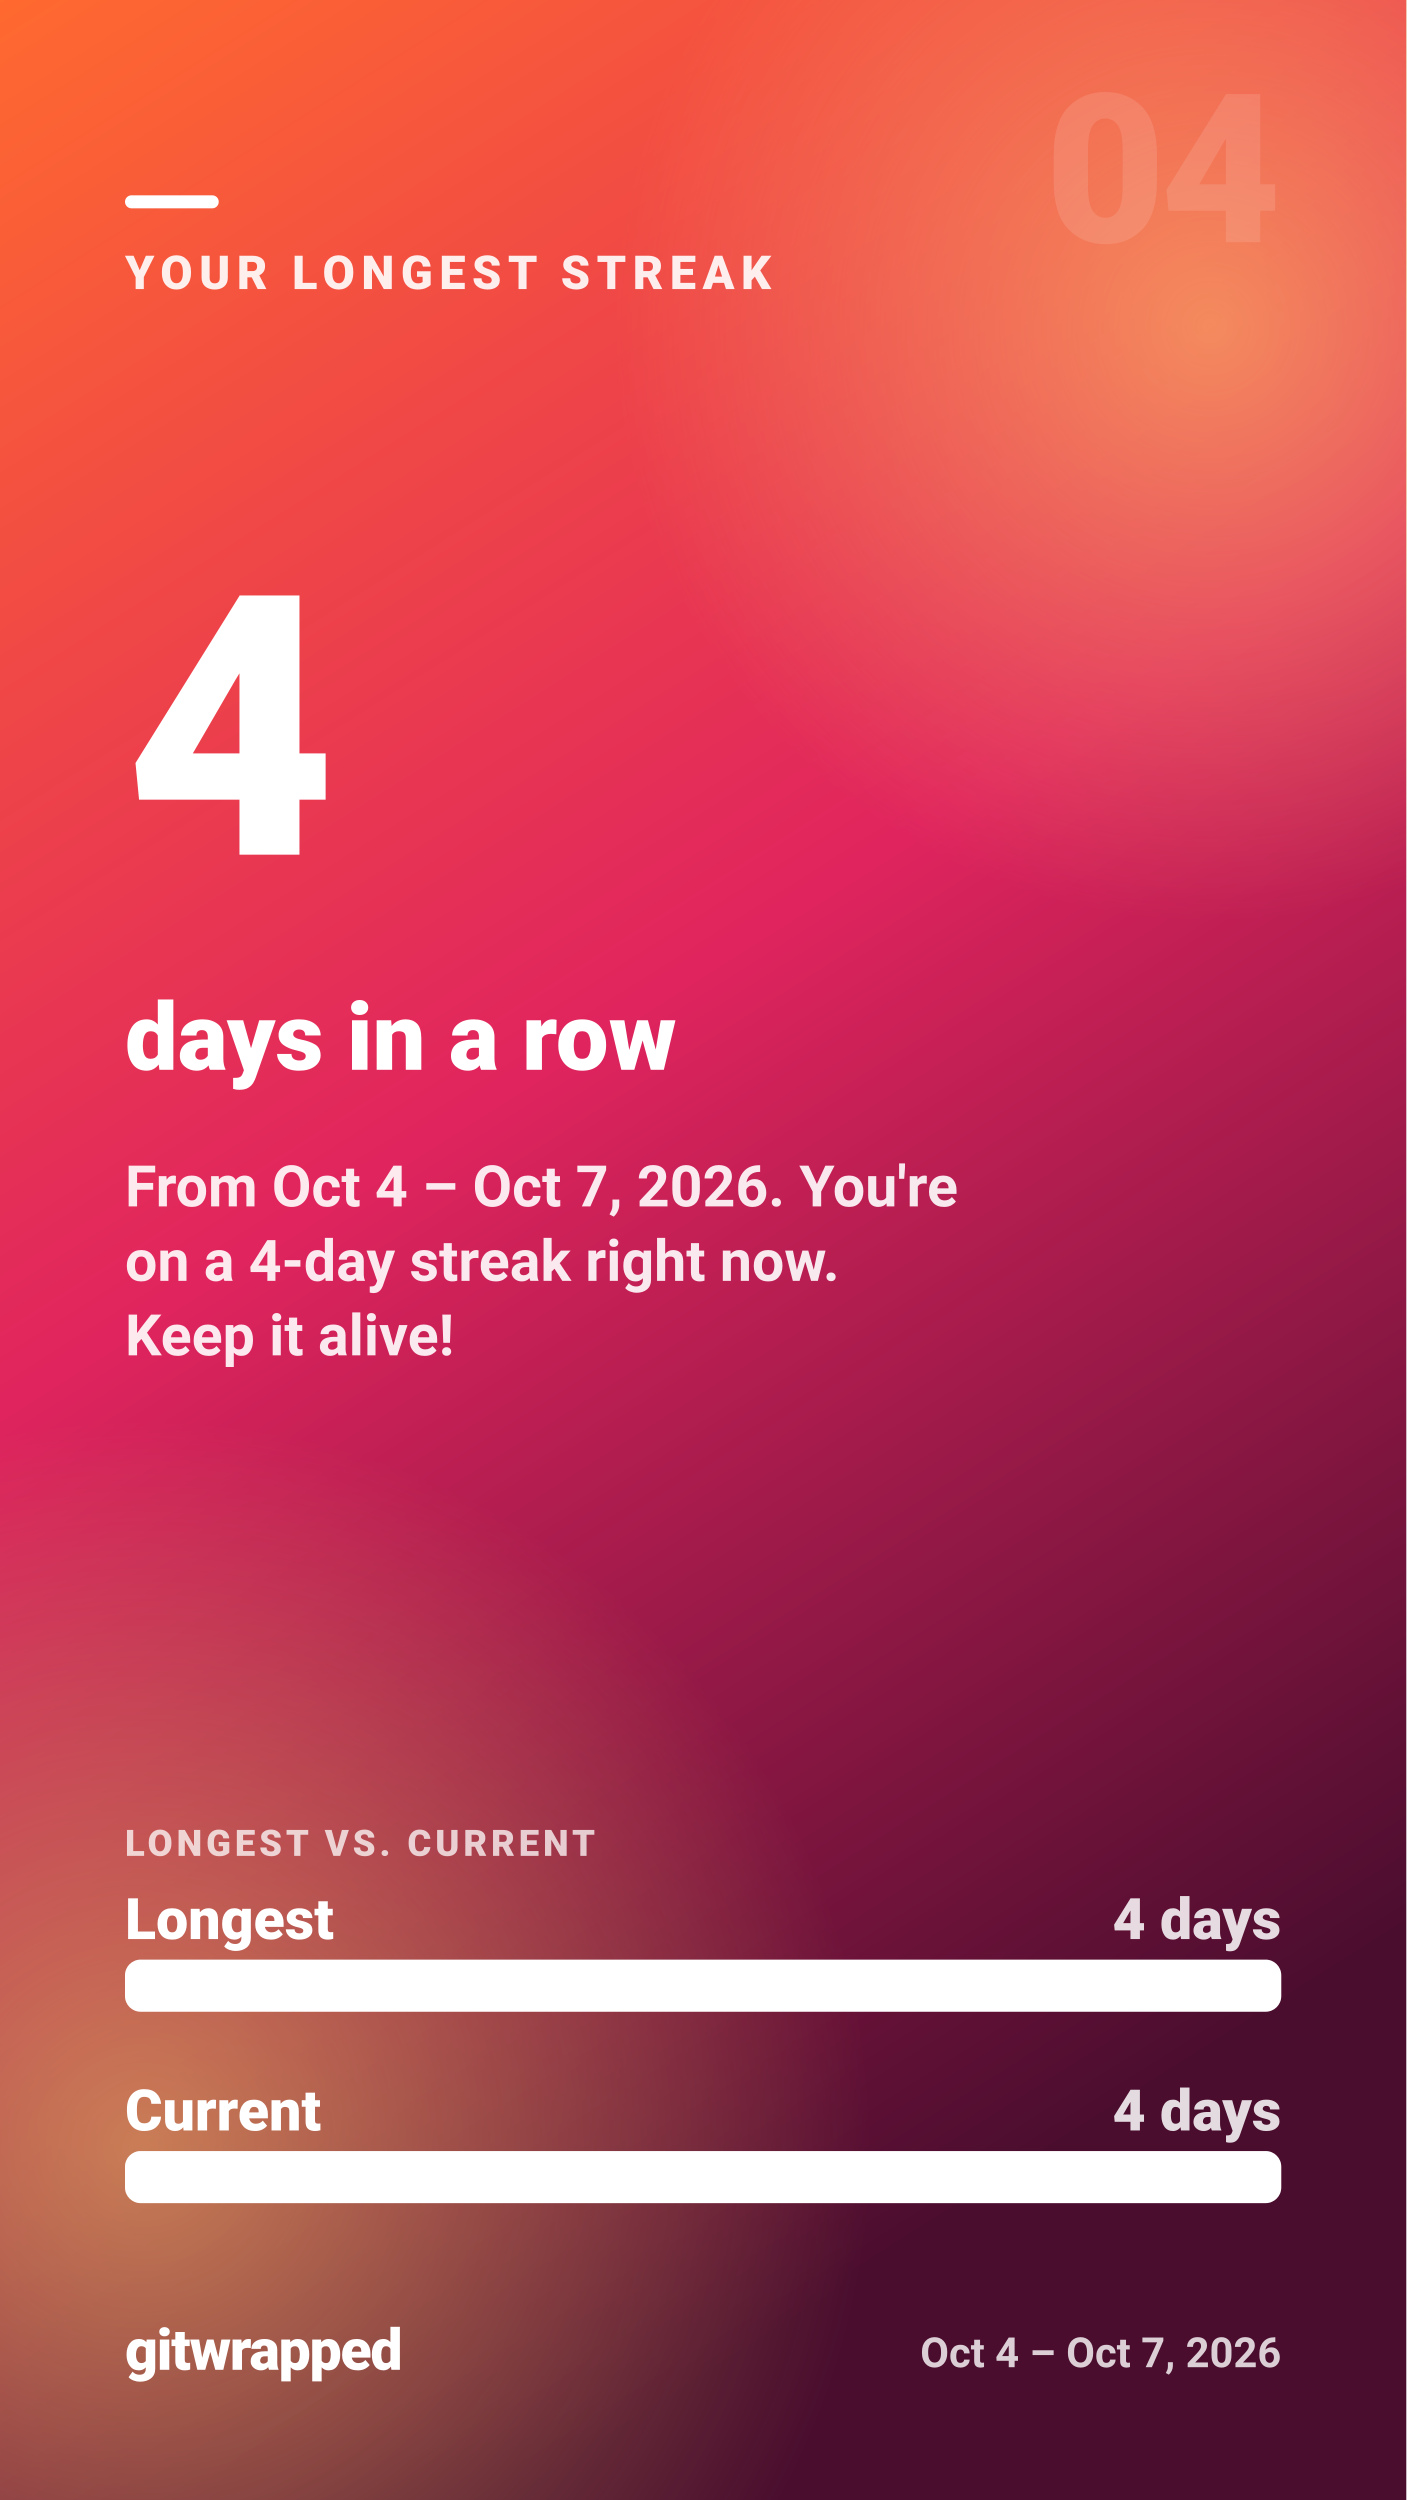
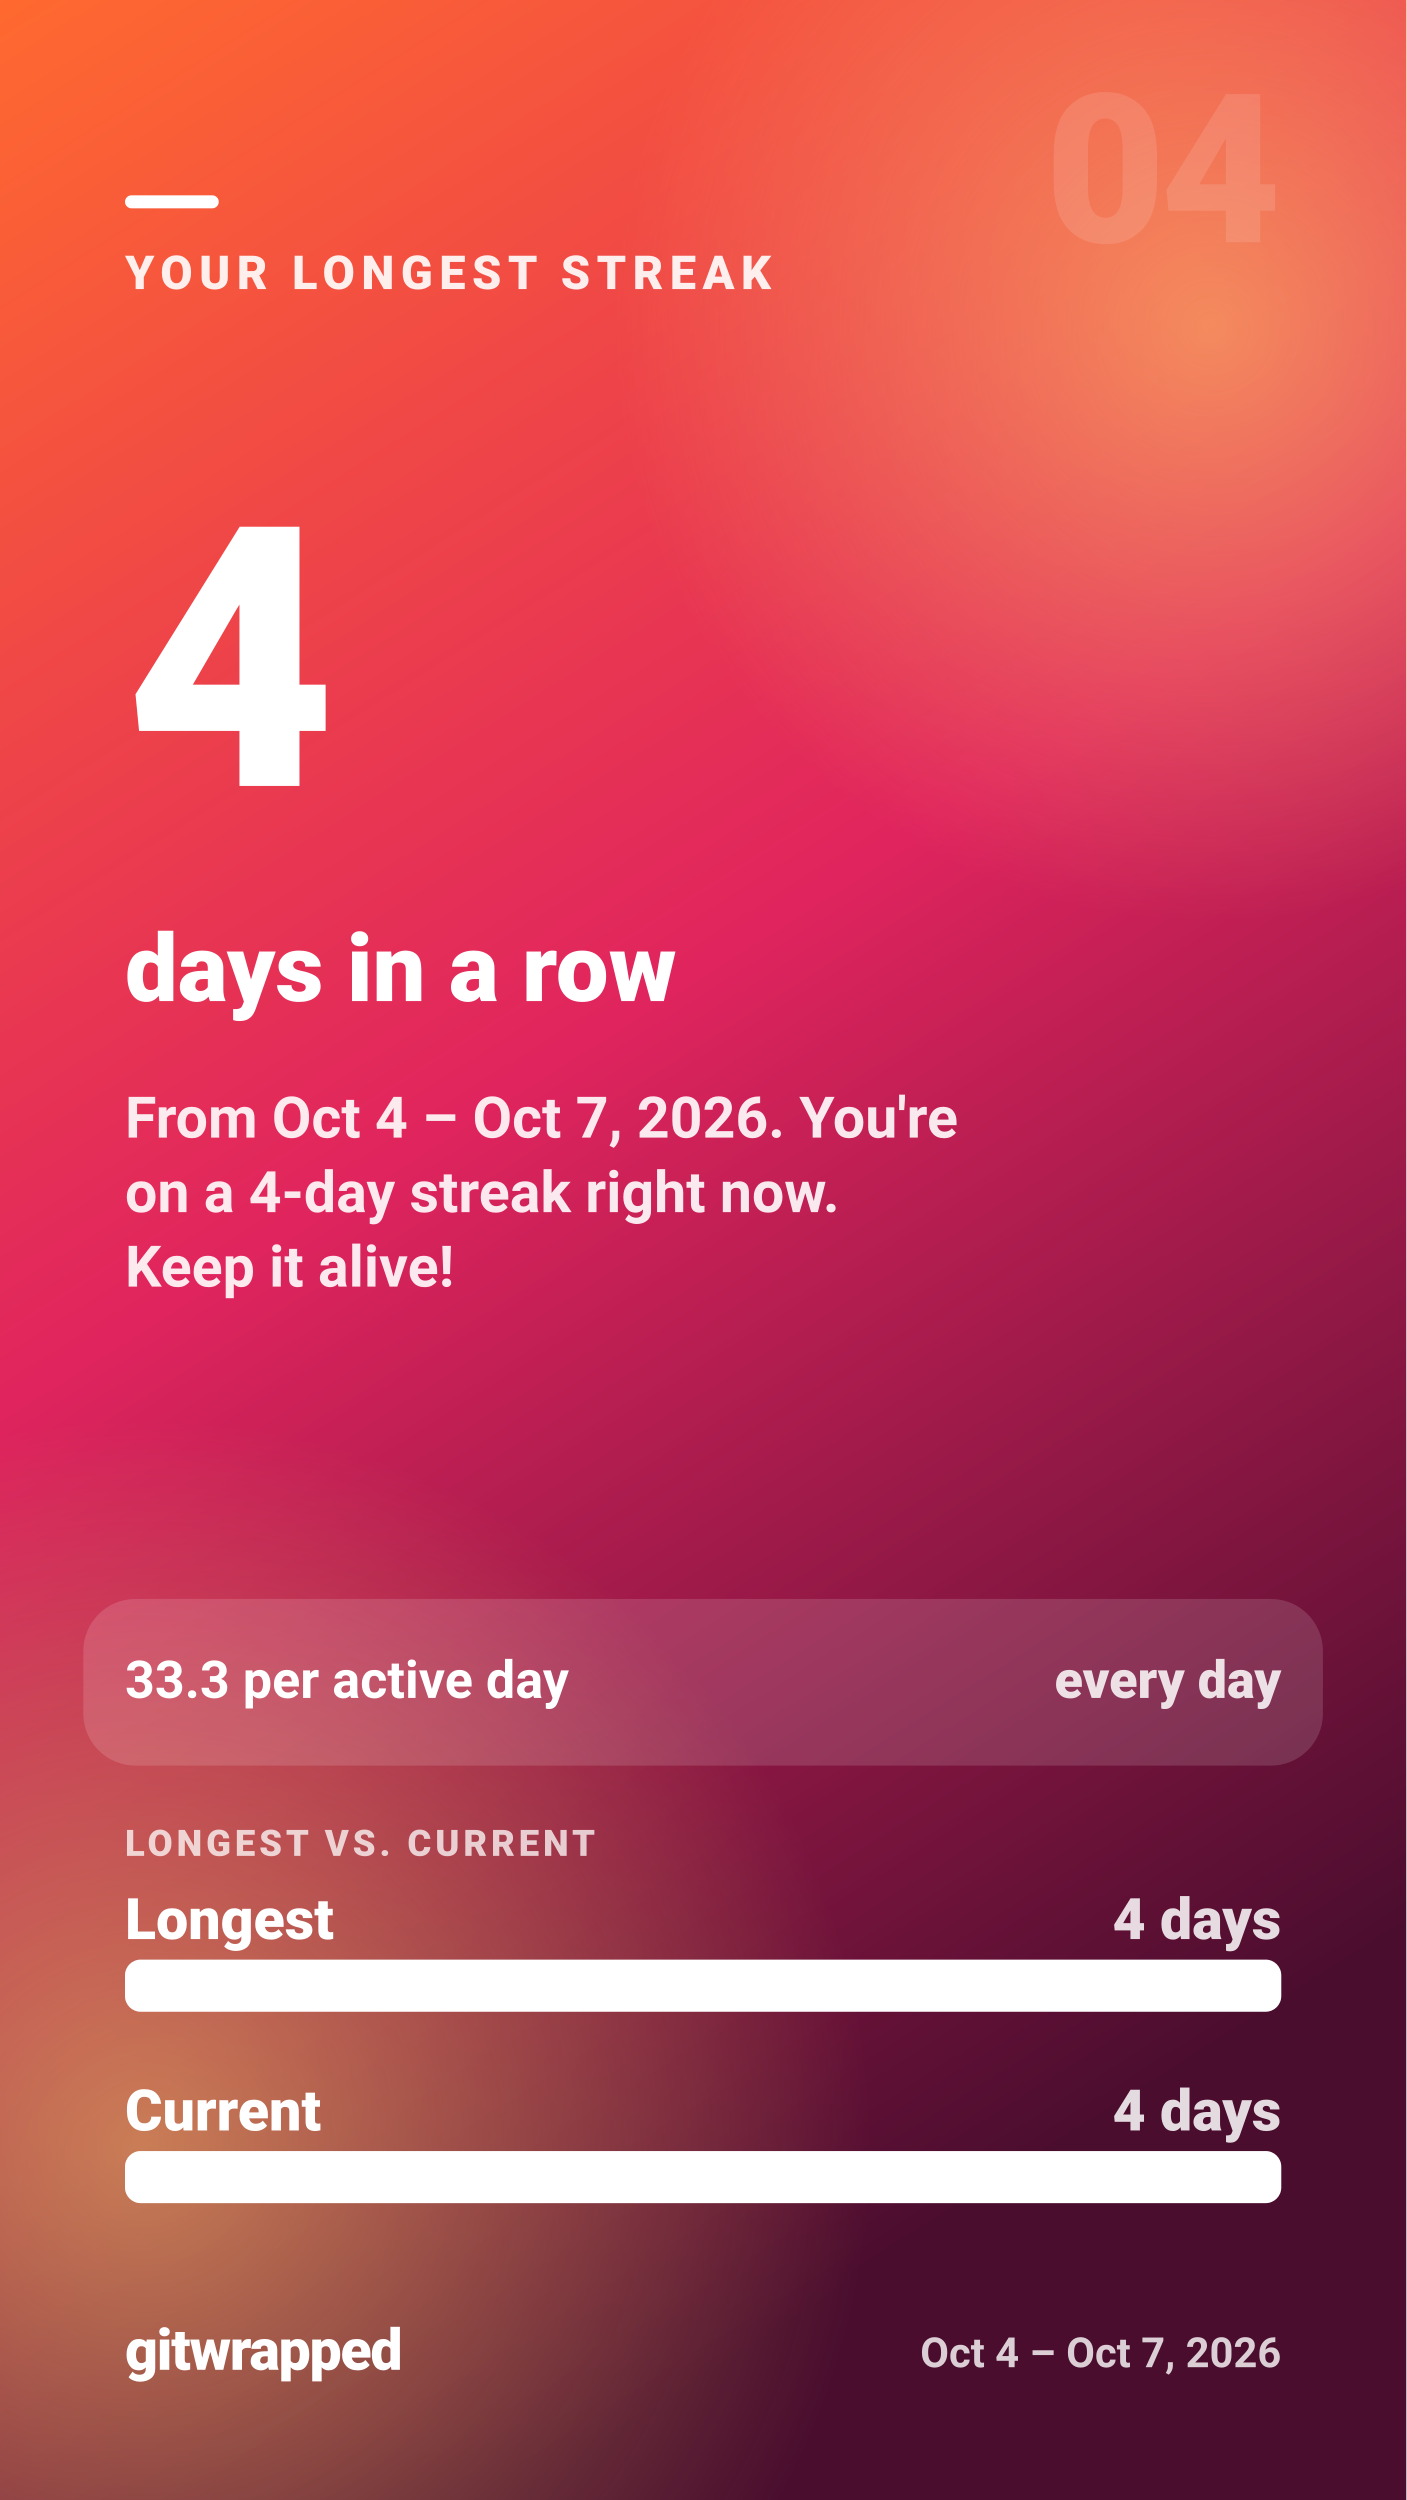
<svg xmlns="http://www.w3.org/2000/svg" width="1080" height="1920" viewBox="0 0 1080 1920" role="img" aria-label="YOUR LONGEST STREAK — 4 — days in a row">
  <defs>
    <linearGradient id="gw-streak-bg" x1="0" y1="0" x2="0.35" y2="1">
      <stop offset="0.00" stop-color="#ff6a2f" />
      <stop offset="0.50" stop-color="#e0245e" />
      <stop offset="1.00" stop-color="#4a0d2e" />
    </linearGradient>
    <radialGradient id="gw-streak-glow">
      <stop offset="0" stop-color="#ffd166" stop-opacity="0.55" />
      <stop offset="1" stop-color="#ffd166" stop-opacity="0" />
    </radialGradient>
  </defs>
  <rect width="1080" height="1920" fill="url(#gw-streak-bg)" />
  <circle cx="930" cy="250" r="460" fill="url(#gw-streak-glow)" />
  <circle cx="110" cy="1650" r="560" fill="url(#gw-streak-glow)" />
  <g fill="#ffffff" font-family="system-ui, -apple-system, 'Segoe UI', Roboto, Helvetica, Arial, sans-serif">
    <text x="984" y="186" font-size="160" font-weight="900" fill-opacity="0.12" text-anchor="end" letter-spacing="-4">04</text>
    <rect x="96" y="150" width="72" height="10" rx="5" fill="#ffffff" />
    <text x="96" y="222" font-size="36" font-weight="800" fill-opacity="0.9" letter-spacing="5">YOUR LONGEST STREAK</text>
-     <text x="96" y="656.4" font-size="280" font-weight="900" letter-spacing="-5.6">4</text>
-     <text x="96" y="821.6" font-size="72" font-weight="800">days in a row</text>
-     <text x="96" y="926.5" font-size="44" font-weight="600" fill-opacity="0.9">From Oct 4 – Oct 7, 2026. You're</text>
-     <text x="96" y="983.7" font-size="44" font-weight="600" fill-opacity="0.9">on a 4-day streak right now.</text>
-     <text x="96" y="1040.9" font-size="44" font-weight="600" fill-opacity="0.9">Keep it alive!</text>
+     <text x="96" y="603.6" font-size="280" font-weight="900" letter-spacing="-5.6">4</text>
+     <text x="96" y="768.8" font-size="72" font-weight="800">days in a row</text>
+     <text x="96" y="873.7" font-size="44" font-weight="600" fill-opacity="0.9">From Oct 4 – Oct 7, 2026. You're</text>
+     <text x="96" y="930.9" font-size="44" font-weight="600" fill-opacity="0.9">on a 4-day streak right now.</text>
+     <text x="96" y="988.1" font-size="44" font-weight="600" fill-opacity="0.9">Keep it alive!</text>
+     <rect x="64" y="1228" width="952" height="128" rx="40" fill="#ffffff" fill-opacity="0.14" />
+     <text x="96" y="1304" font-size="40" font-weight="700">33.3 per active day</text>
+     <text x="984" y="1304" font-size="40" font-weight="800" fill-opacity="0.85" text-anchor="end">every day</text>
    <text x="96" y="1425.3" font-size="28" font-weight="800" fill-opacity="0.75" letter-spacing="3">LONGEST VS. CURRENT</text>
    <g>
      <text x="96" y="1489.2" font-size="44" font-weight="800">Longest</text>
      <text x="984" y="1489.2" font-size="44" font-weight="800" fill-opacity="0.85" text-anchor="end">4 days</text>
      <rect x="96" y="1505" width="888" height="40" rx="12" fill-opacity="0.15" />
      <rect x="96" y="1505" width="888" height="40" rx="12" />
    </g>
    <g>
      <text x="96" y="1636.2" font-size="44" font-weight="800">Current</text>
      <text x="984" y="1636.2" font-size="44" font-weight="800" fill-opacity="0.85" text-anchor="end">4 days</text>
      <rect x="96" y="1652" width="888" height="40" rx="12" fill-opacity="0.15" />
      <rect x="96" y="1652" width="888" height="40" rx="12" />
    </g>
    <text x="96" y="1820" font-size="44" font-weight="900" letter-spacing="-1">gitwrapped</text>
    <text x="984" y="1818" font-size="32" font-weight="600" fill-opacity="0.8" text-anchor="end">Oct 4 – Oct 7, 2026</text>
  </g>
</svg>
